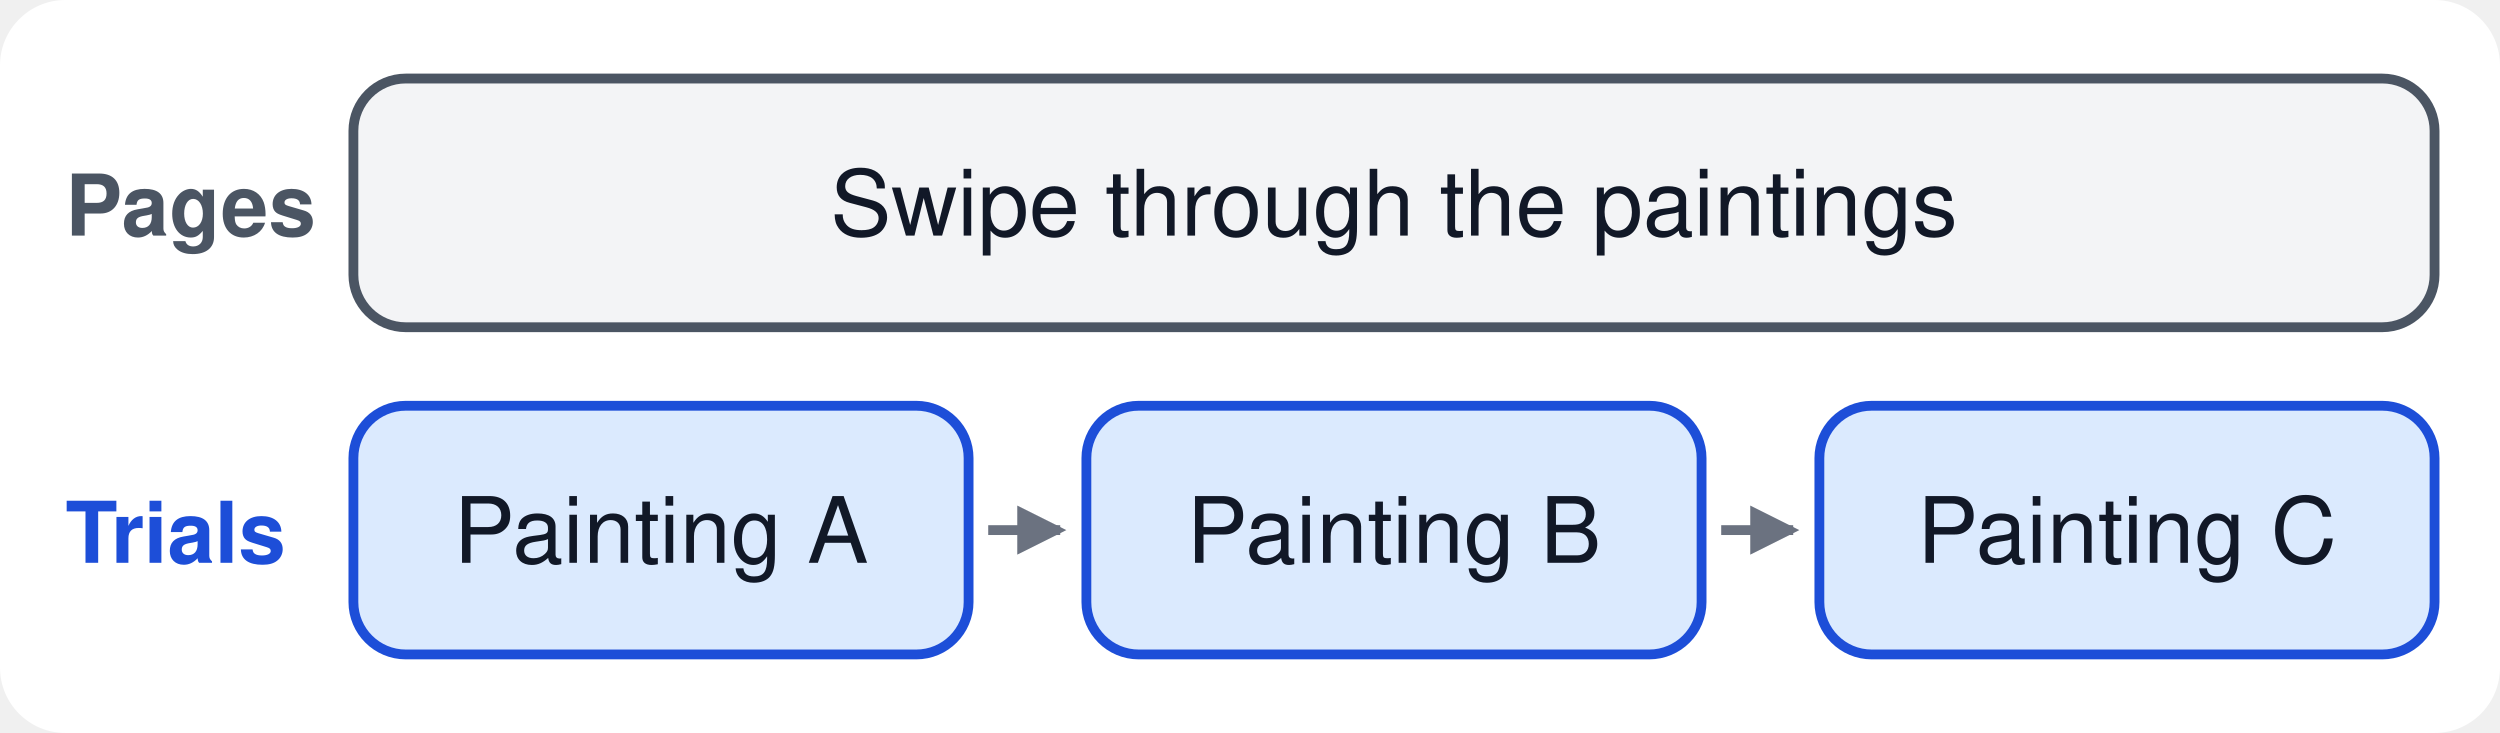
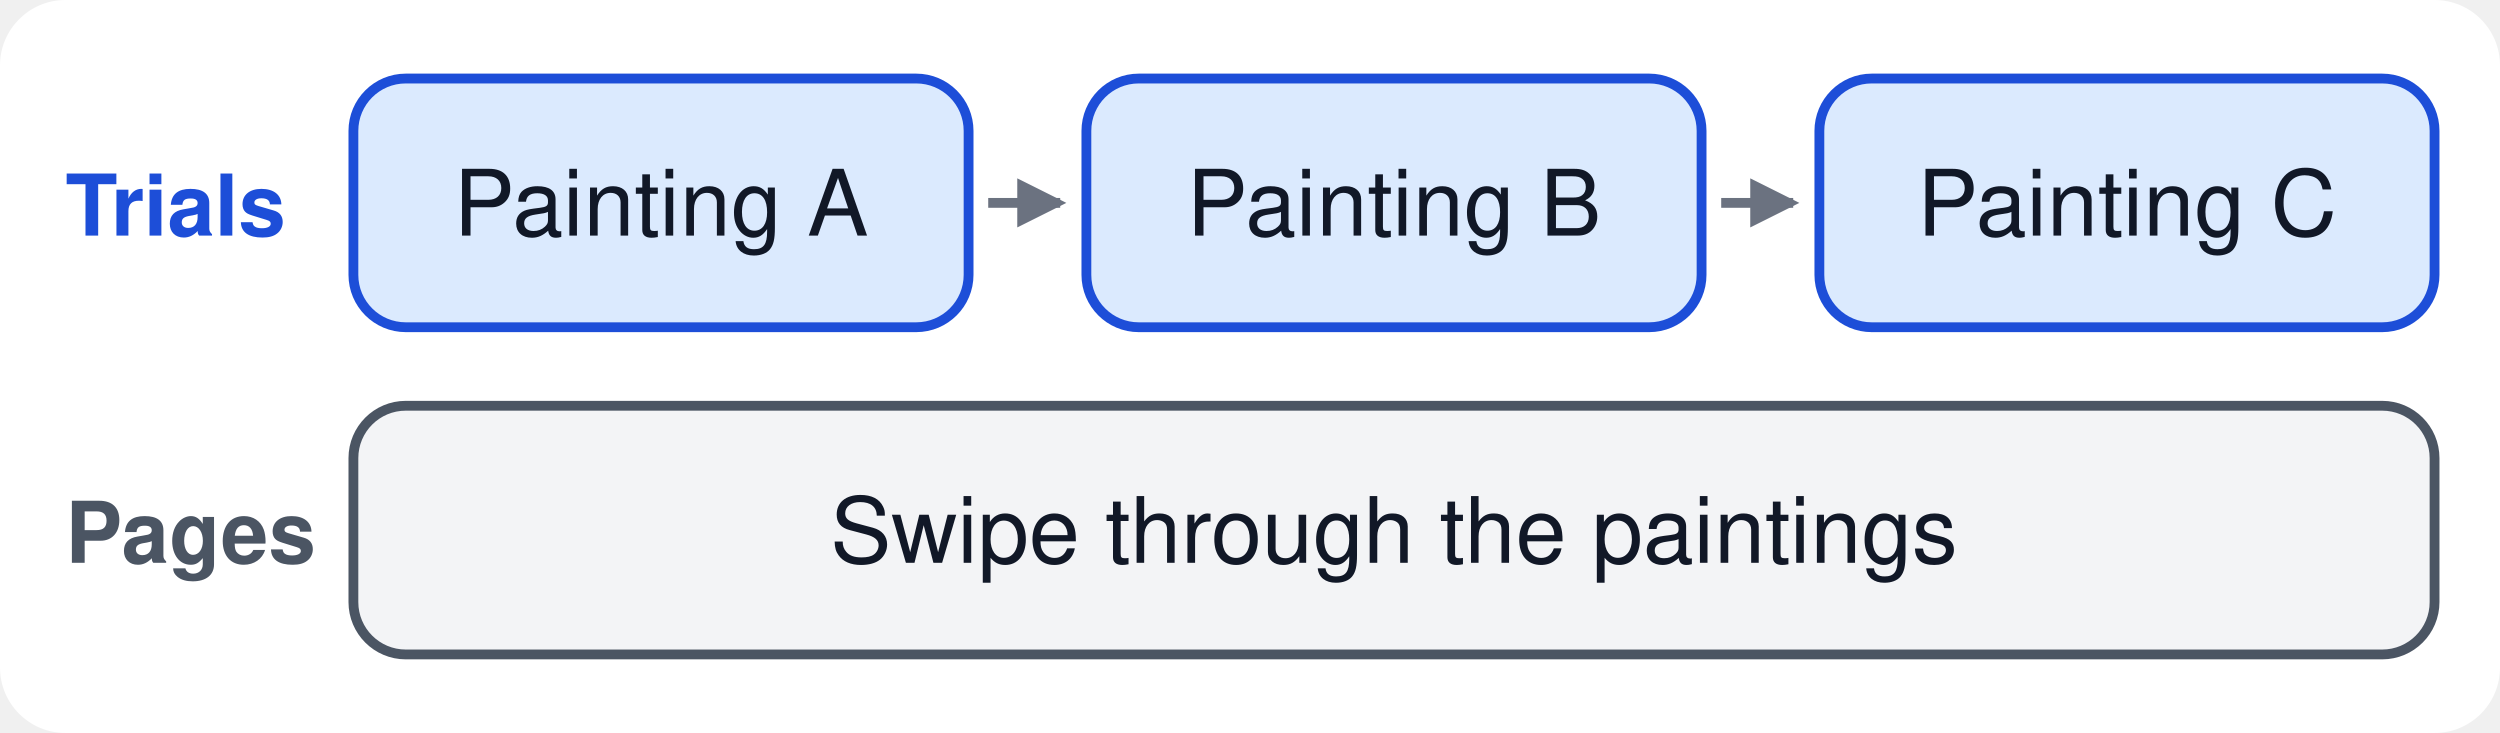
<svg xmlns="http://www.w3.org/2000/svg" viewBox="0 0 382 112" width="382" height="112" role="img" aria-labelledby="title" font-family="system-ui, -apple-system, Helvetica, Arial, sans-serif">
  <defs>
    <marker id="arrow" viewBox="0 0 8 8" refX="7" refY="4" markerWidth="5" markerHeight="5" orient="auto">
      <path d="M0 0L8 4L0 8Z" fill="#6b7280" />
    </marker>
  </defs>
  <rect width="382" height="112" rx="10" fill="#fff" />
-   <text x="10" y="36" font-size="13" font-weight="600" fill="#4b5563">Pages</text>
-   <rect x="54" y="12" width="318" height="38" rx="8" fill="#f3f4f6" stroke="#4b5563" stroke-width="1.5" />
-   <text x="213" y="36" text-anchor="middle" font-size="14" fill="#111827">Swipe through the paintings</text>
-   <text x="10" y="86" font-size="13" font-weight="600" fill="#1d4ed8">Trials</text>
-   <rect x="54" y="62" width="94" height="38" rx="8" fill="#dbeafe" stroke="#1d4ed8" stroke-width="1.5" />
-   <text x="101" y="86" text-anchor="middle" font-size="14" fill="#111827">Painting A</text>
-   <path d="M151 81h11" stroke="#6b7280" stroke-width="1.5" marker-end="url(#arrow)" />
-   <rect x="166" y="62" width="94" height="38" rx="8" fill="#dbeafe" stroke="#1d4ed8" stroke-width="1.5" />
-   <text x="213" y="86" text-anchor="middle" font-size="14" fill="#111827">Painting B</text>
-   <path d="M263 81h11" stroke="#6b7280" stroke-width="1.5" marker-end="url(#arrow)" />
-   <rect x="278" y="62" width="94" height="38" rx="8" fill="#dbeafe" stroke="#1d4ed8" stroke-width="1.5" />
-   <text x="325" y="86" text-anchor="middle" font-size="14" fill="#111827">Painting C</text>
+   <text x="10" y="36" font-size="13" font-weight="600" fill="#1d4ed8">Trials</text>
+   <rect x="54" y="12" width="94" height="38" rx="8" fill="#dbeafe" stroke="#1d4ed8" stroke-width="1.5" />
+   <text x="101" y="36" text-anchor="middle" font-size="14" fill="#111827">Painting A</text>
+   <path d="M151 31h11" stroke="#6b7280" stroke-width="1.5" marker-end="url(#arrow)" />
+   <rect x="166" y="12" width="94" height="38" rx="8" fill="#dbeafe" stroke="#1d4ed8" stroke-width="1.5" />
+   <text x="213" y="36" text-anchor="middle" font-size="14" fill="#111827">Painting B</text>
+   <path d="M263 31h11" stroke="#6b7280" stroke-width="1.5" marker-end="url(#arrow)" />
+   <rect x="278" y="12" width="94" height="38" rx="8" fill="#dbeafe" stroke="#1d4ed8" stroke-width="1.5" />
+   <text x="325" y="36" text-anchor="middle" font-size="14" fill="#111827">Painting C</text>
+   <text x="10" y="86" font-size="13" font-weight="600" fill="#4b5563">Pages</text>
+   <rect x="54" y="62" width="318" height="38" rx="8" fill="#f3f4f6" stroke="#4b5563" stroke-width="1.5" />
+   <text x="213" y="86" text-anchor="middle" font-size="14" fill="#111827">Swipe through the paintings</text>
</svg>
